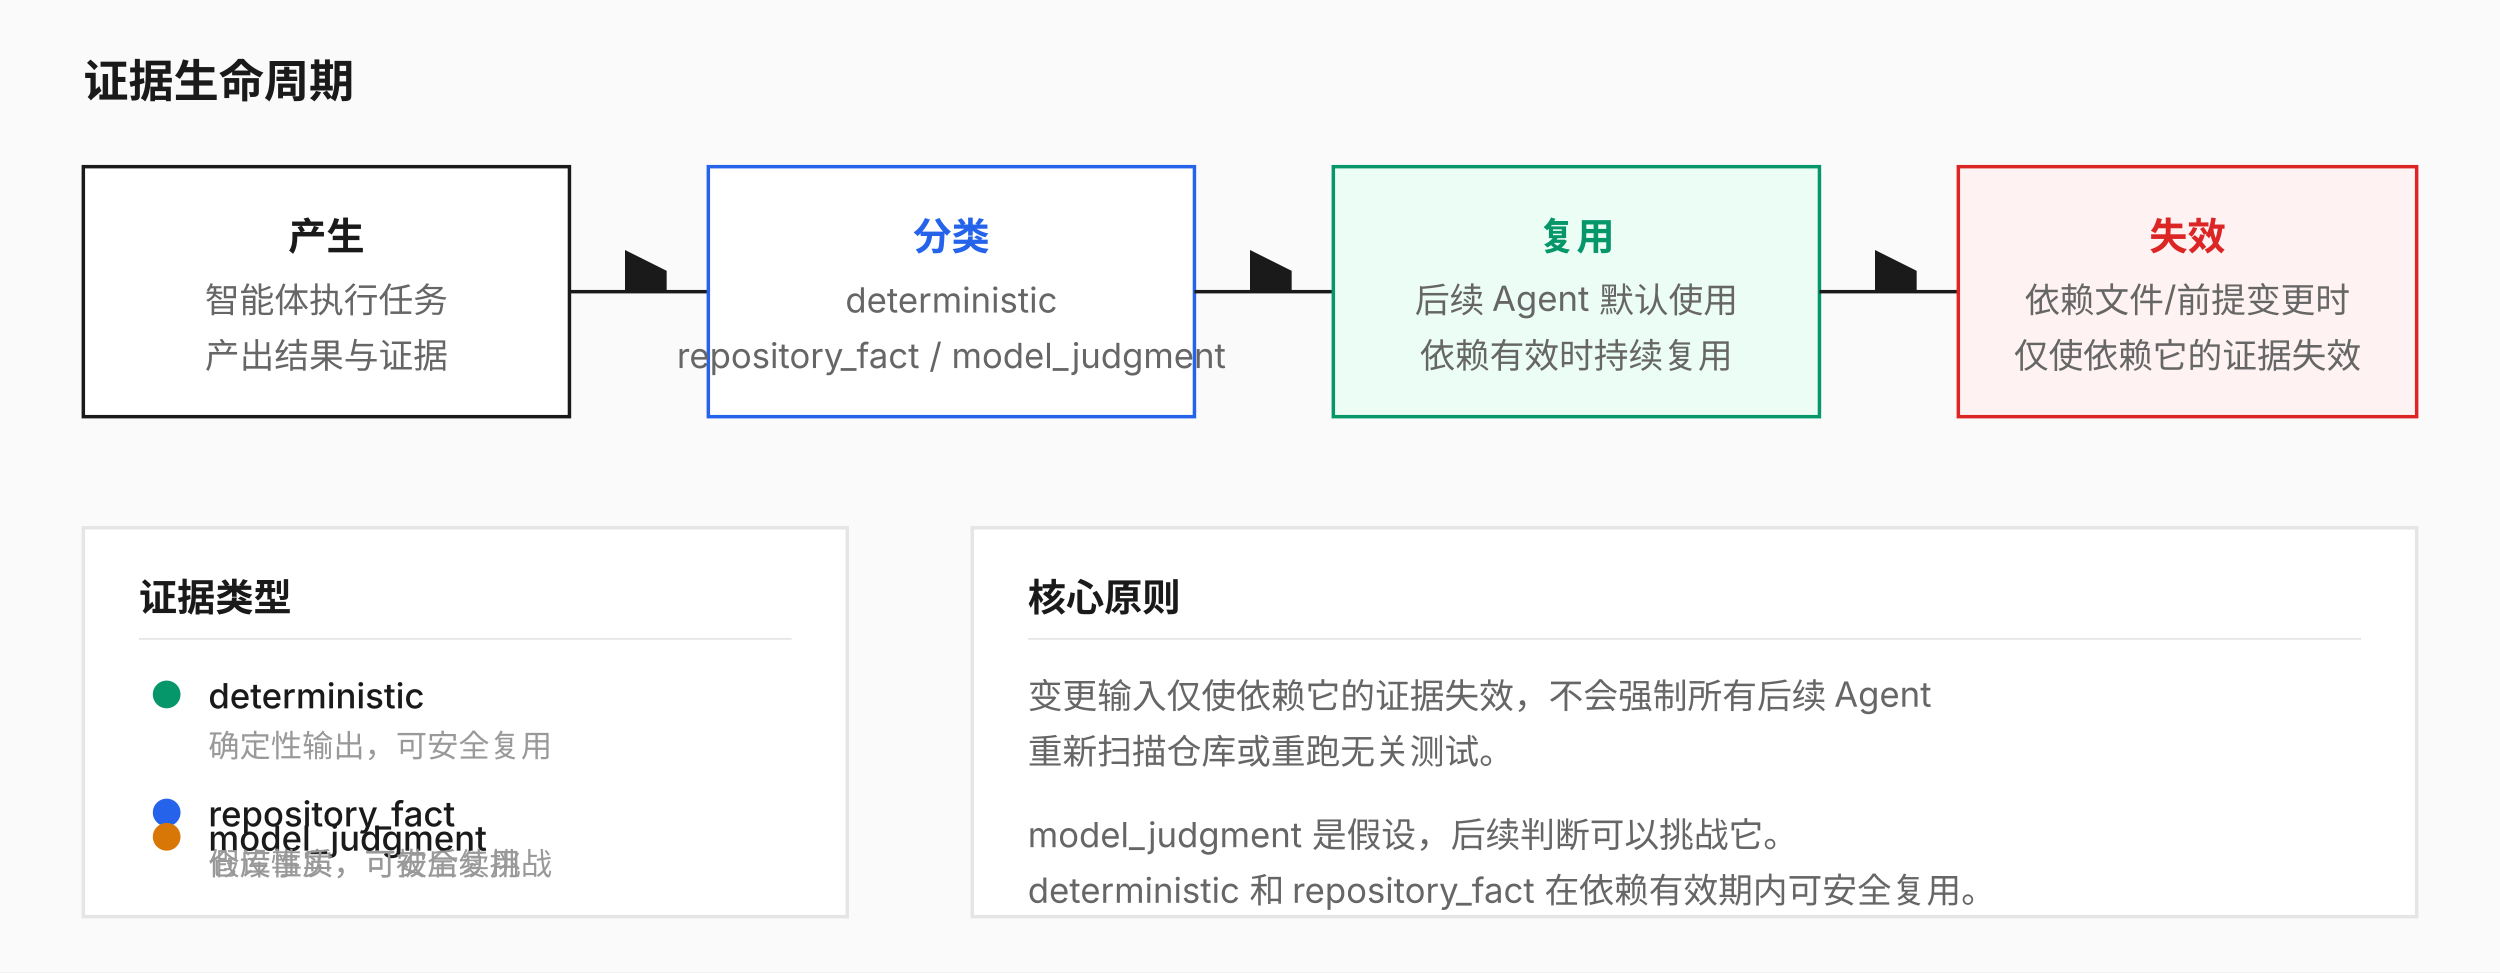
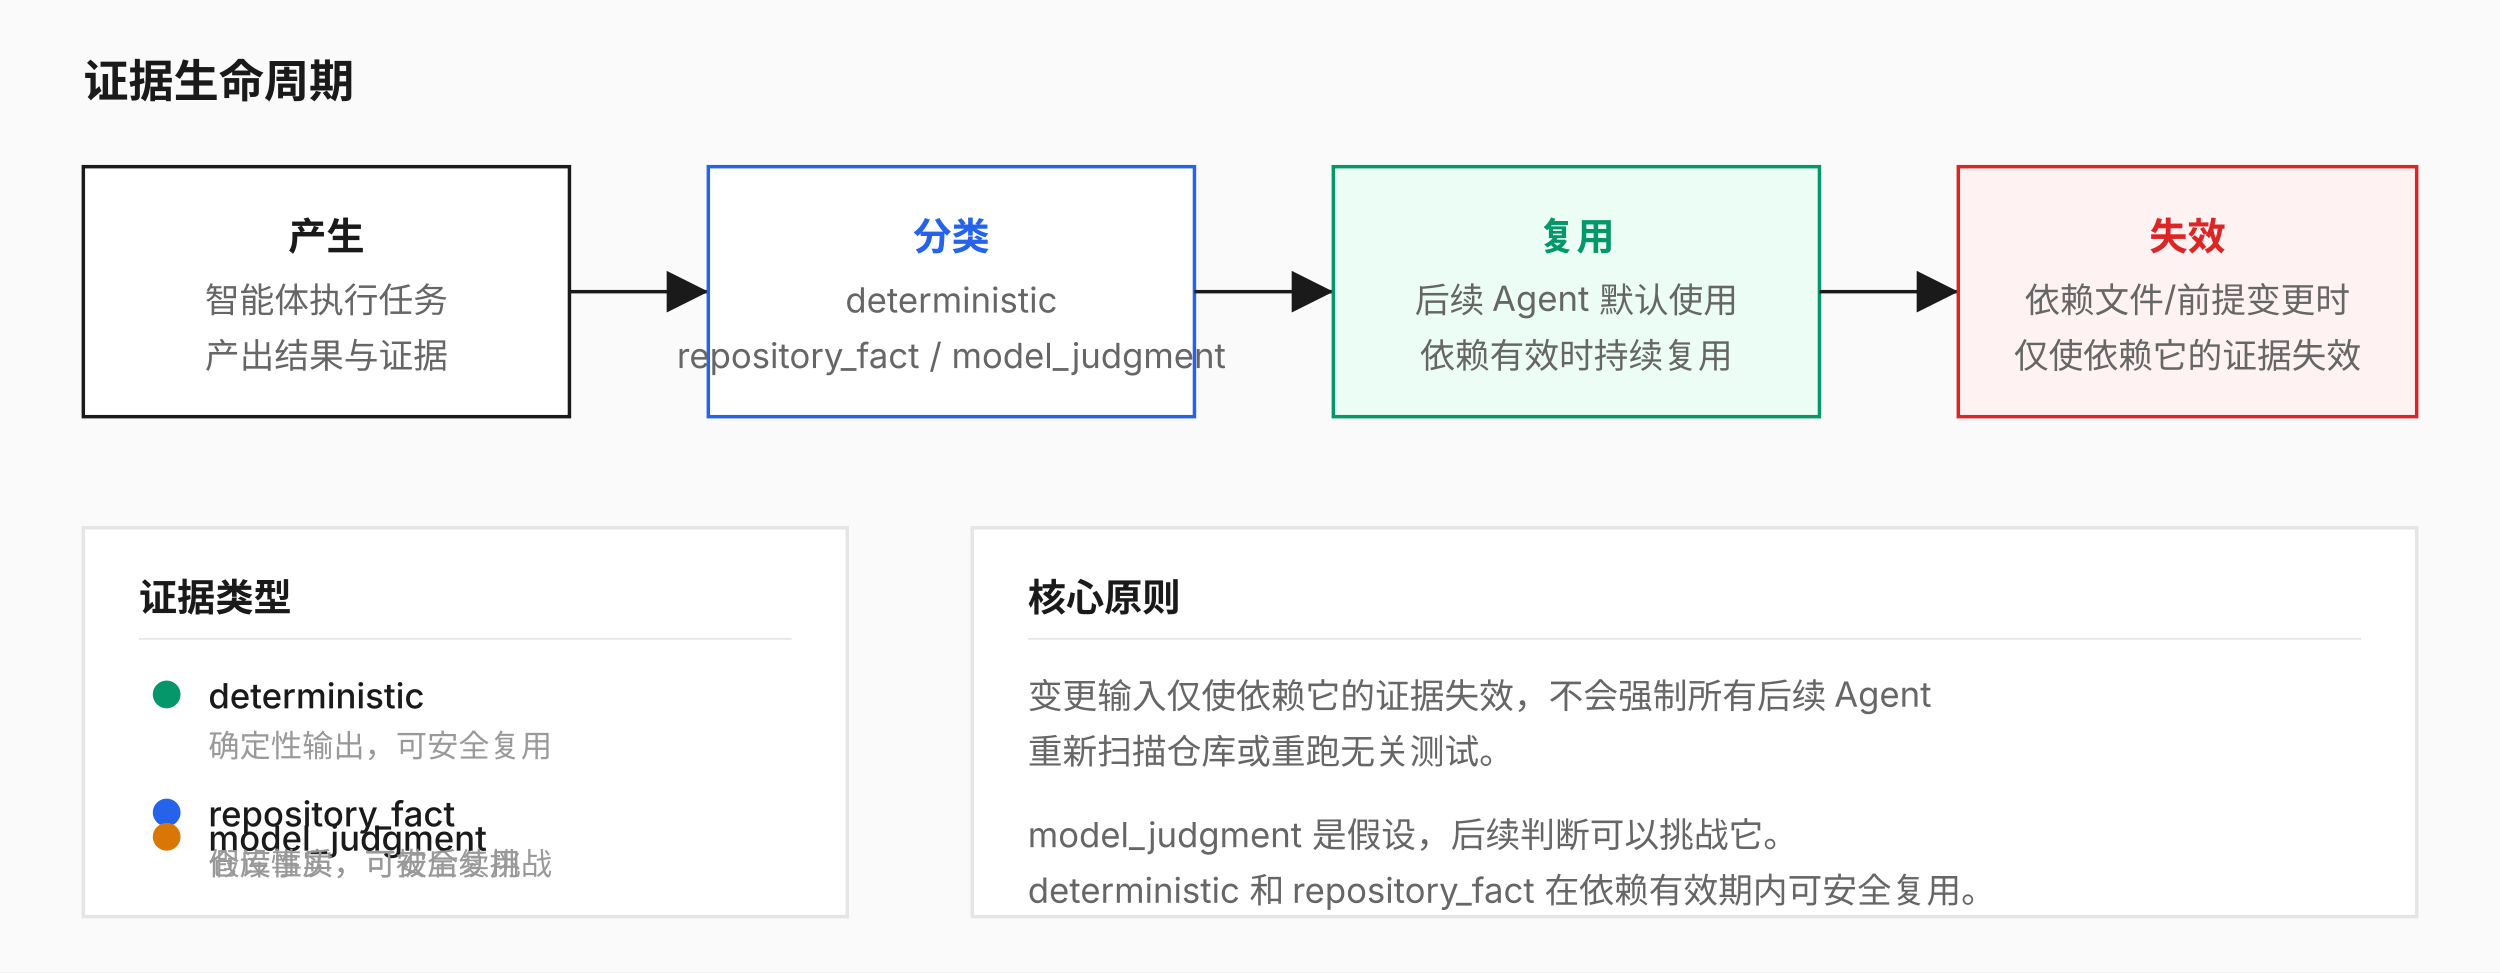
<svg xmlns="http://www.w3.org/2000/svg" viewBox="0 0 1440 560" fill="none" font-family="Inter, Helvetica, 'Noto Sans SC', sans-serif">
  <rect width="1440" height="560" fill="#fafafa" />
  <text x="48" y="56" fill="#1a1a1a" font-size="26" font-weight="600">证据生命周期</text>
  <rect x="48" y="96" width="280" height="144" rx="0" fill="#fff" stroke="#1a1a1a" stroke-width="2" />
  <text x="188" y="144" text-anchor="middle" fill="#1a1a1a" font-size="22" font-weight="600">产生</text>
  <text x="188" y="180" text-anchor="middle" fill="#666" font-size="20">智能体执行任务</text>
  <text x="188" y="212" text-anchor="middle" fill="#666" font-size="20">产出结果与证据</text>
  <line x1="328" y1="168" x2="408" y2="168" stroke="#1a1a1a" stroke-width="2" marker-end="url(#e-arrow)" />
  <rect x="408" y="96" width="280" height="144" rx="0" fill="#fff" stroke="#2563eb" stroke-width="2" />
  <text x="548" y="144" text-anchor="middle" fill="#2563eb" font-size="22" font-weight="600">分类</text>
  <text x="548" y="180" text-anchor="middle" fill="#666" font-size="20">deterministic</text>
  <text x="548" y="212" text-anchor="middle" fill="#666" font-size="20">repository_fact / model_judgment</text>
  <line x1="688" y1="168" x2="768" y2="168" stroke="#1a1a1a" stroke-width="2" marker-end="url(#e-arrow)" />
  <rect x="768" y="96" width="280" height="144" rx="0" fill="#ecfdf5" stroke="#059669" stroke-width="2" />
  <text x="908" y="144" text-anchor="middle" fill="#059669" font-size="22" font-weight="600">复用</text>
  <text x="908" y="180" text-anchor="middle" fill="#666" font-size="20">后续 Agent 默认使用</text>
  <text x="908" y="212" text-anchor="middle" fill="#666" font-size="20">依赖有效时持续复用</text>
  <line x1="1048" y1="168" x2="1128" y2="168" stroke="#1a1a1a" stroke-width="2" marker-end="url(#e-arrow)" />
  <rect x="1128" y="96" width="264" height="144" rx="0" fill="#fef2f2" stroke="#dc2626" stroke-width="2" />
  <text x="1260" y="144" text-anchor="middle" fill="#dc2626" font-size="22" font-weight="600">失效</text>
  <text x="1260" y="180" text-anchor="middle" fill="#666" font-size="20">依赖文件/前提变更时</text>
  <text x="1260" y="212" text-anchor="middle" fill="#666" font-size="20">仅使依赖它的证据失效</text>
  <rect x="48" y="304" width="440" height="224" rx="0" fill="#fff" stroke="#e5e5e5" stroke-width="2" />
  <text x="80" y="352" fill="#1a1a1a" font-size="22" font-weight="600">证据类型</text>
  <line x1="80" y1="368" x2="456" y2="368" stroke="#e5e5e5" stroke-width="1" />
  <circle cx="96" cy="400" r="8" fill="#059669" />
  <text x="120" y="408" fill="#1a1a1a" font-size="20" font-weight="500">deterministic</text>
  <text x="120" y="436" fill="#999" font-size="18">确定性输出，可安全复用</text>
  <circle cx="96" cy="468" r="8" fill="#2563eb" />
  <text x="120" y="476" fill="#1a1a1a" font-size="20" font-weight="500">repository_fact</text>
  <text x="120" y="504" fill="#999" font-size="18">仓库事实，可安全复用</text>
  <circle cx="96" cy="496" r="8" fill="#d97706" transform="translate(0,-14)" />
  <text x="120" y="504" fill="#1a1a1a" font-size="20" font-weight="500" transform="translate(0,-14)">model_judgment</text>
  <text x="120" y="504" fill="#999" font-size="18" transform="translate(0,0)">假设性质，可被后续挑战</text>
  <rect x="560" y="304" width="832" height="224" rx="0" fill="#fff" stroke="#e5e5e5" stroke-width="2" />
  <text x="592" y="352" fill="#1a1a1a" font-size="22" font-weight="600">核心原则</text>
  <line x1="592" y1="368" x2="1360" y2="368" stroke="#e5e5e5" stroke-width="1" />
  <text x="592" y="408" fill="#666" font-size="20">变更输入仅使依赖它的证据失效，不会强制所有后续 Agent</text>
  <text x="592" y="440" fill="#666" font-size="20">重新扫描仓库或重跑无关测试。</text>
  <text x="592" y="488" fill="#666" font-size="20">model_judgment 是假设，后续判断可以挑战它。</text>
  <text x="592" y="520" fill="#666" font-size="20">deterministic 和 repository_fact 在依赖有效期内可安全复用。</text>
  <defs>
-     <marker id="e-arrow" viewBox="0 0 8 8" refX="16" refY="8" markerWidth="12" markerHeight="12" orient="auto-start-reverse">
+     <marker id="e-arrow" viewBox="0 0 16 16" refX="16" refY="8" markerWidth="12" markerHeight="12" orient="auto-start-reverse">
      <path d="M0,0 L16,8 L0,16 Z" fill="#1a1a1a" />
    </marker>
  </defs>
</svg>
